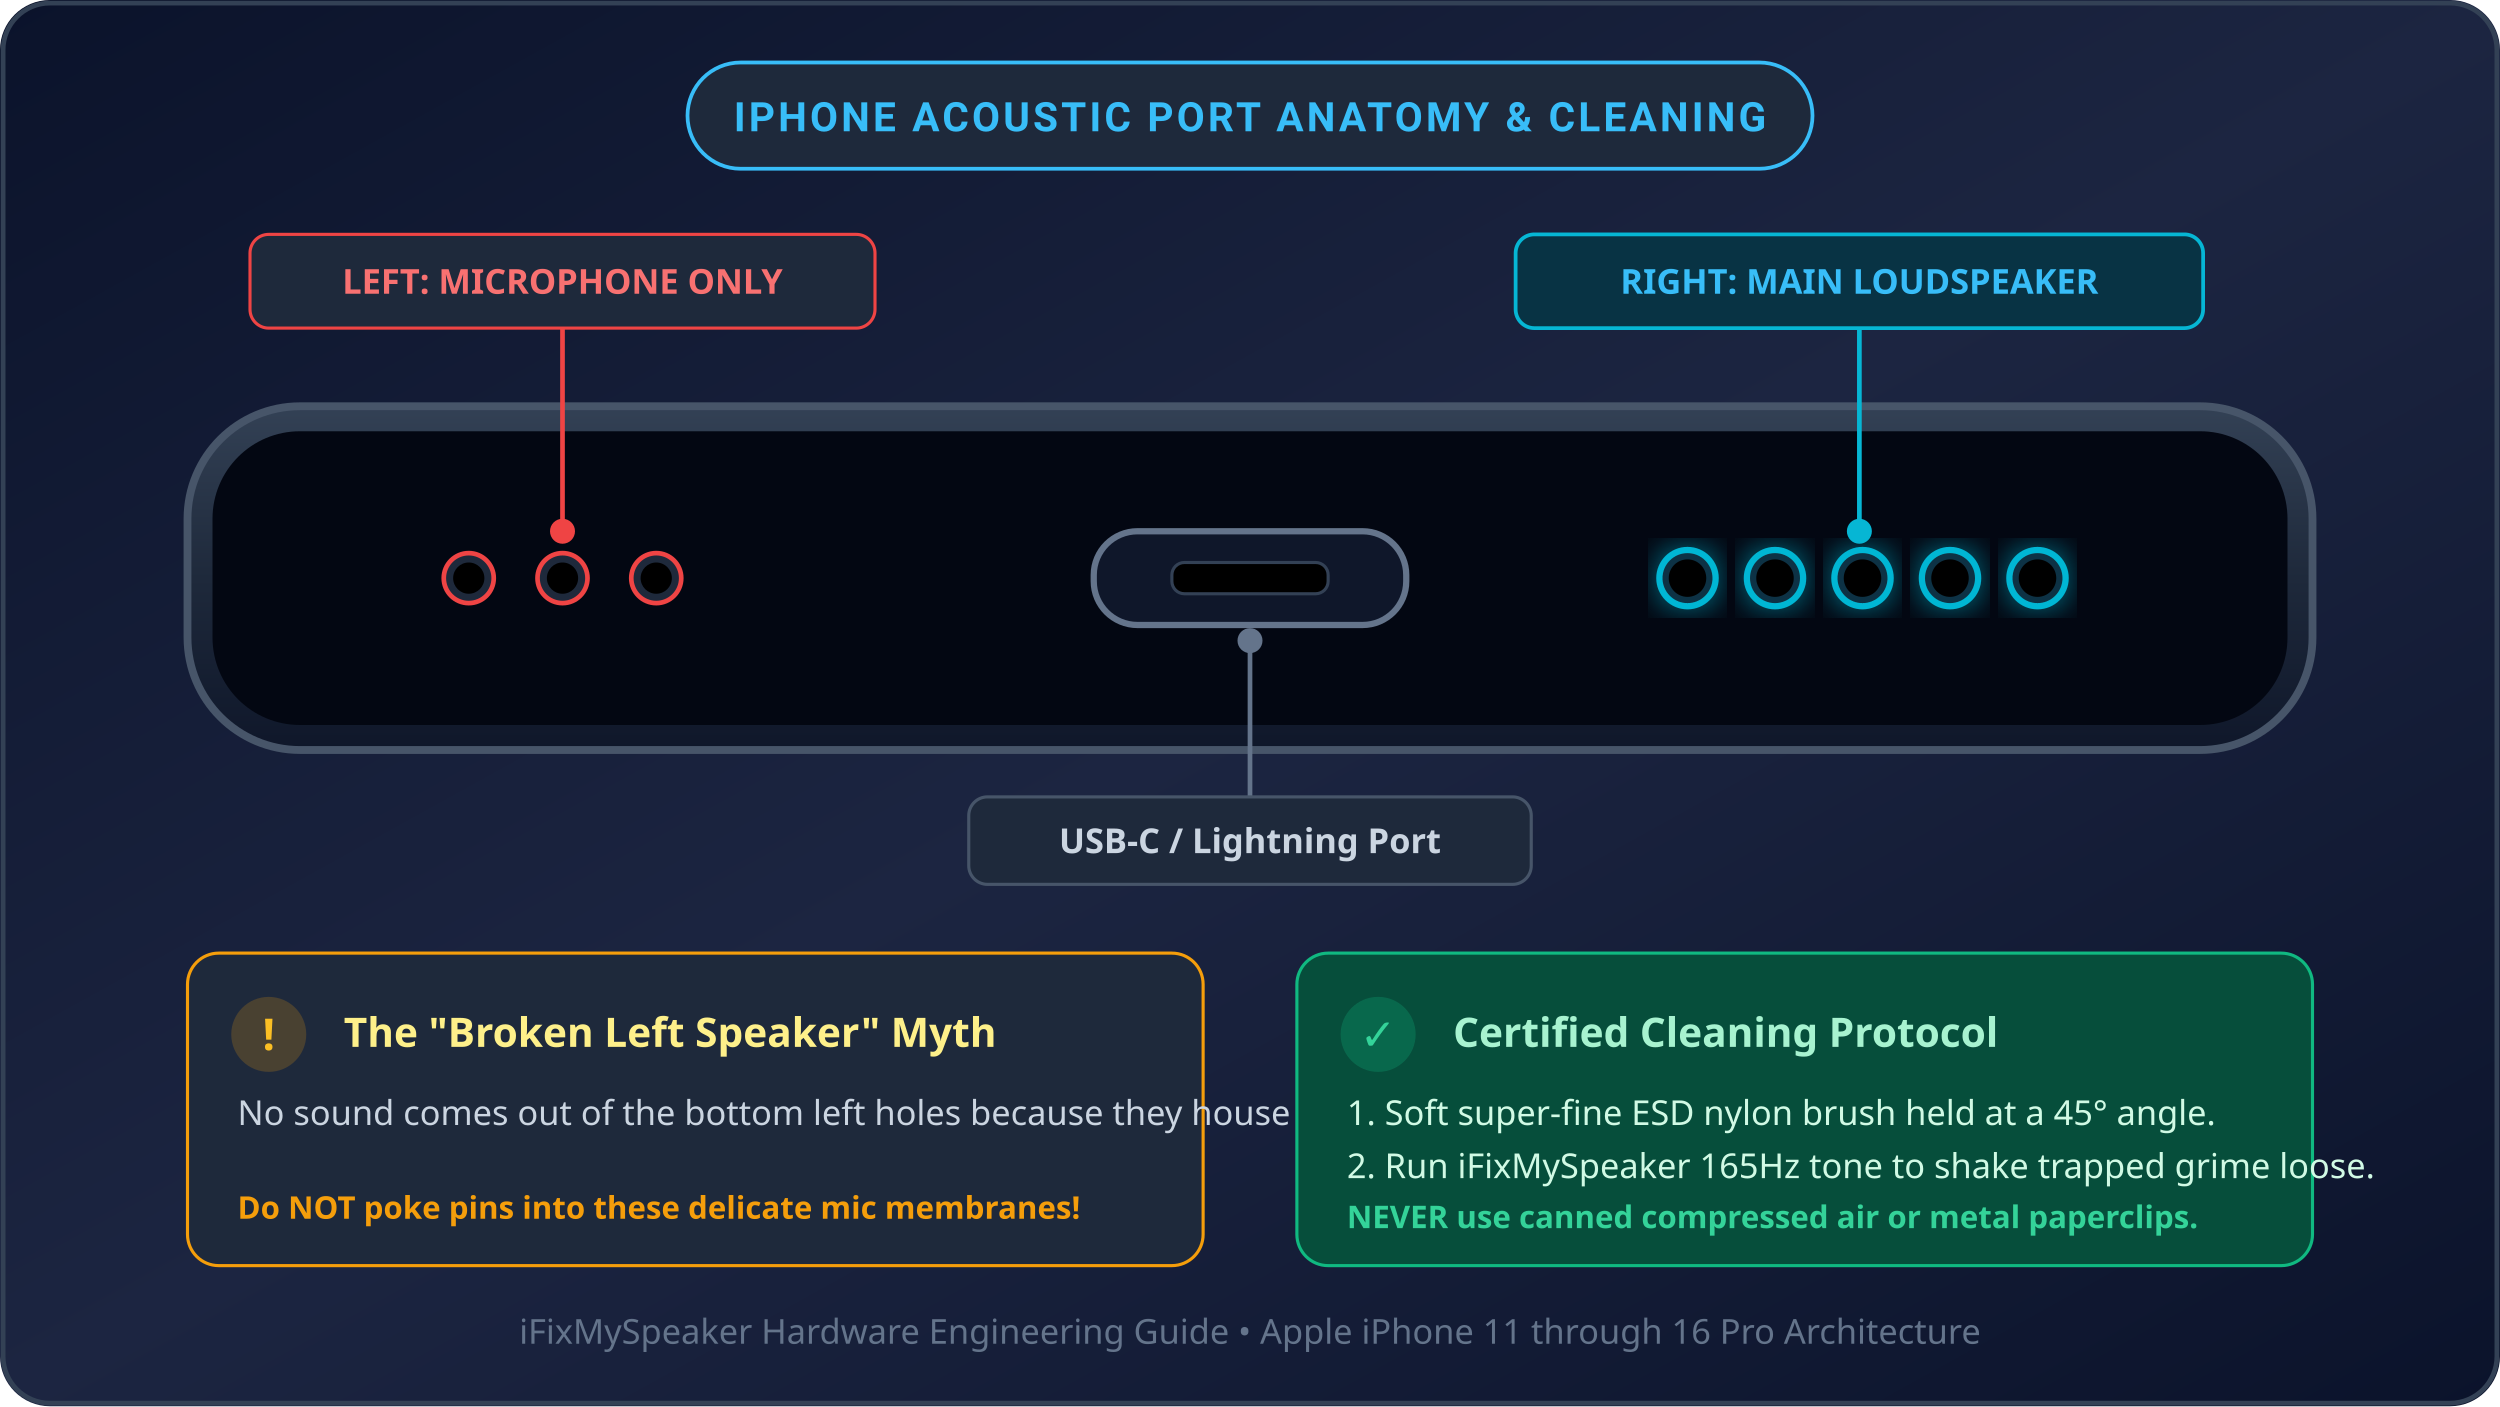
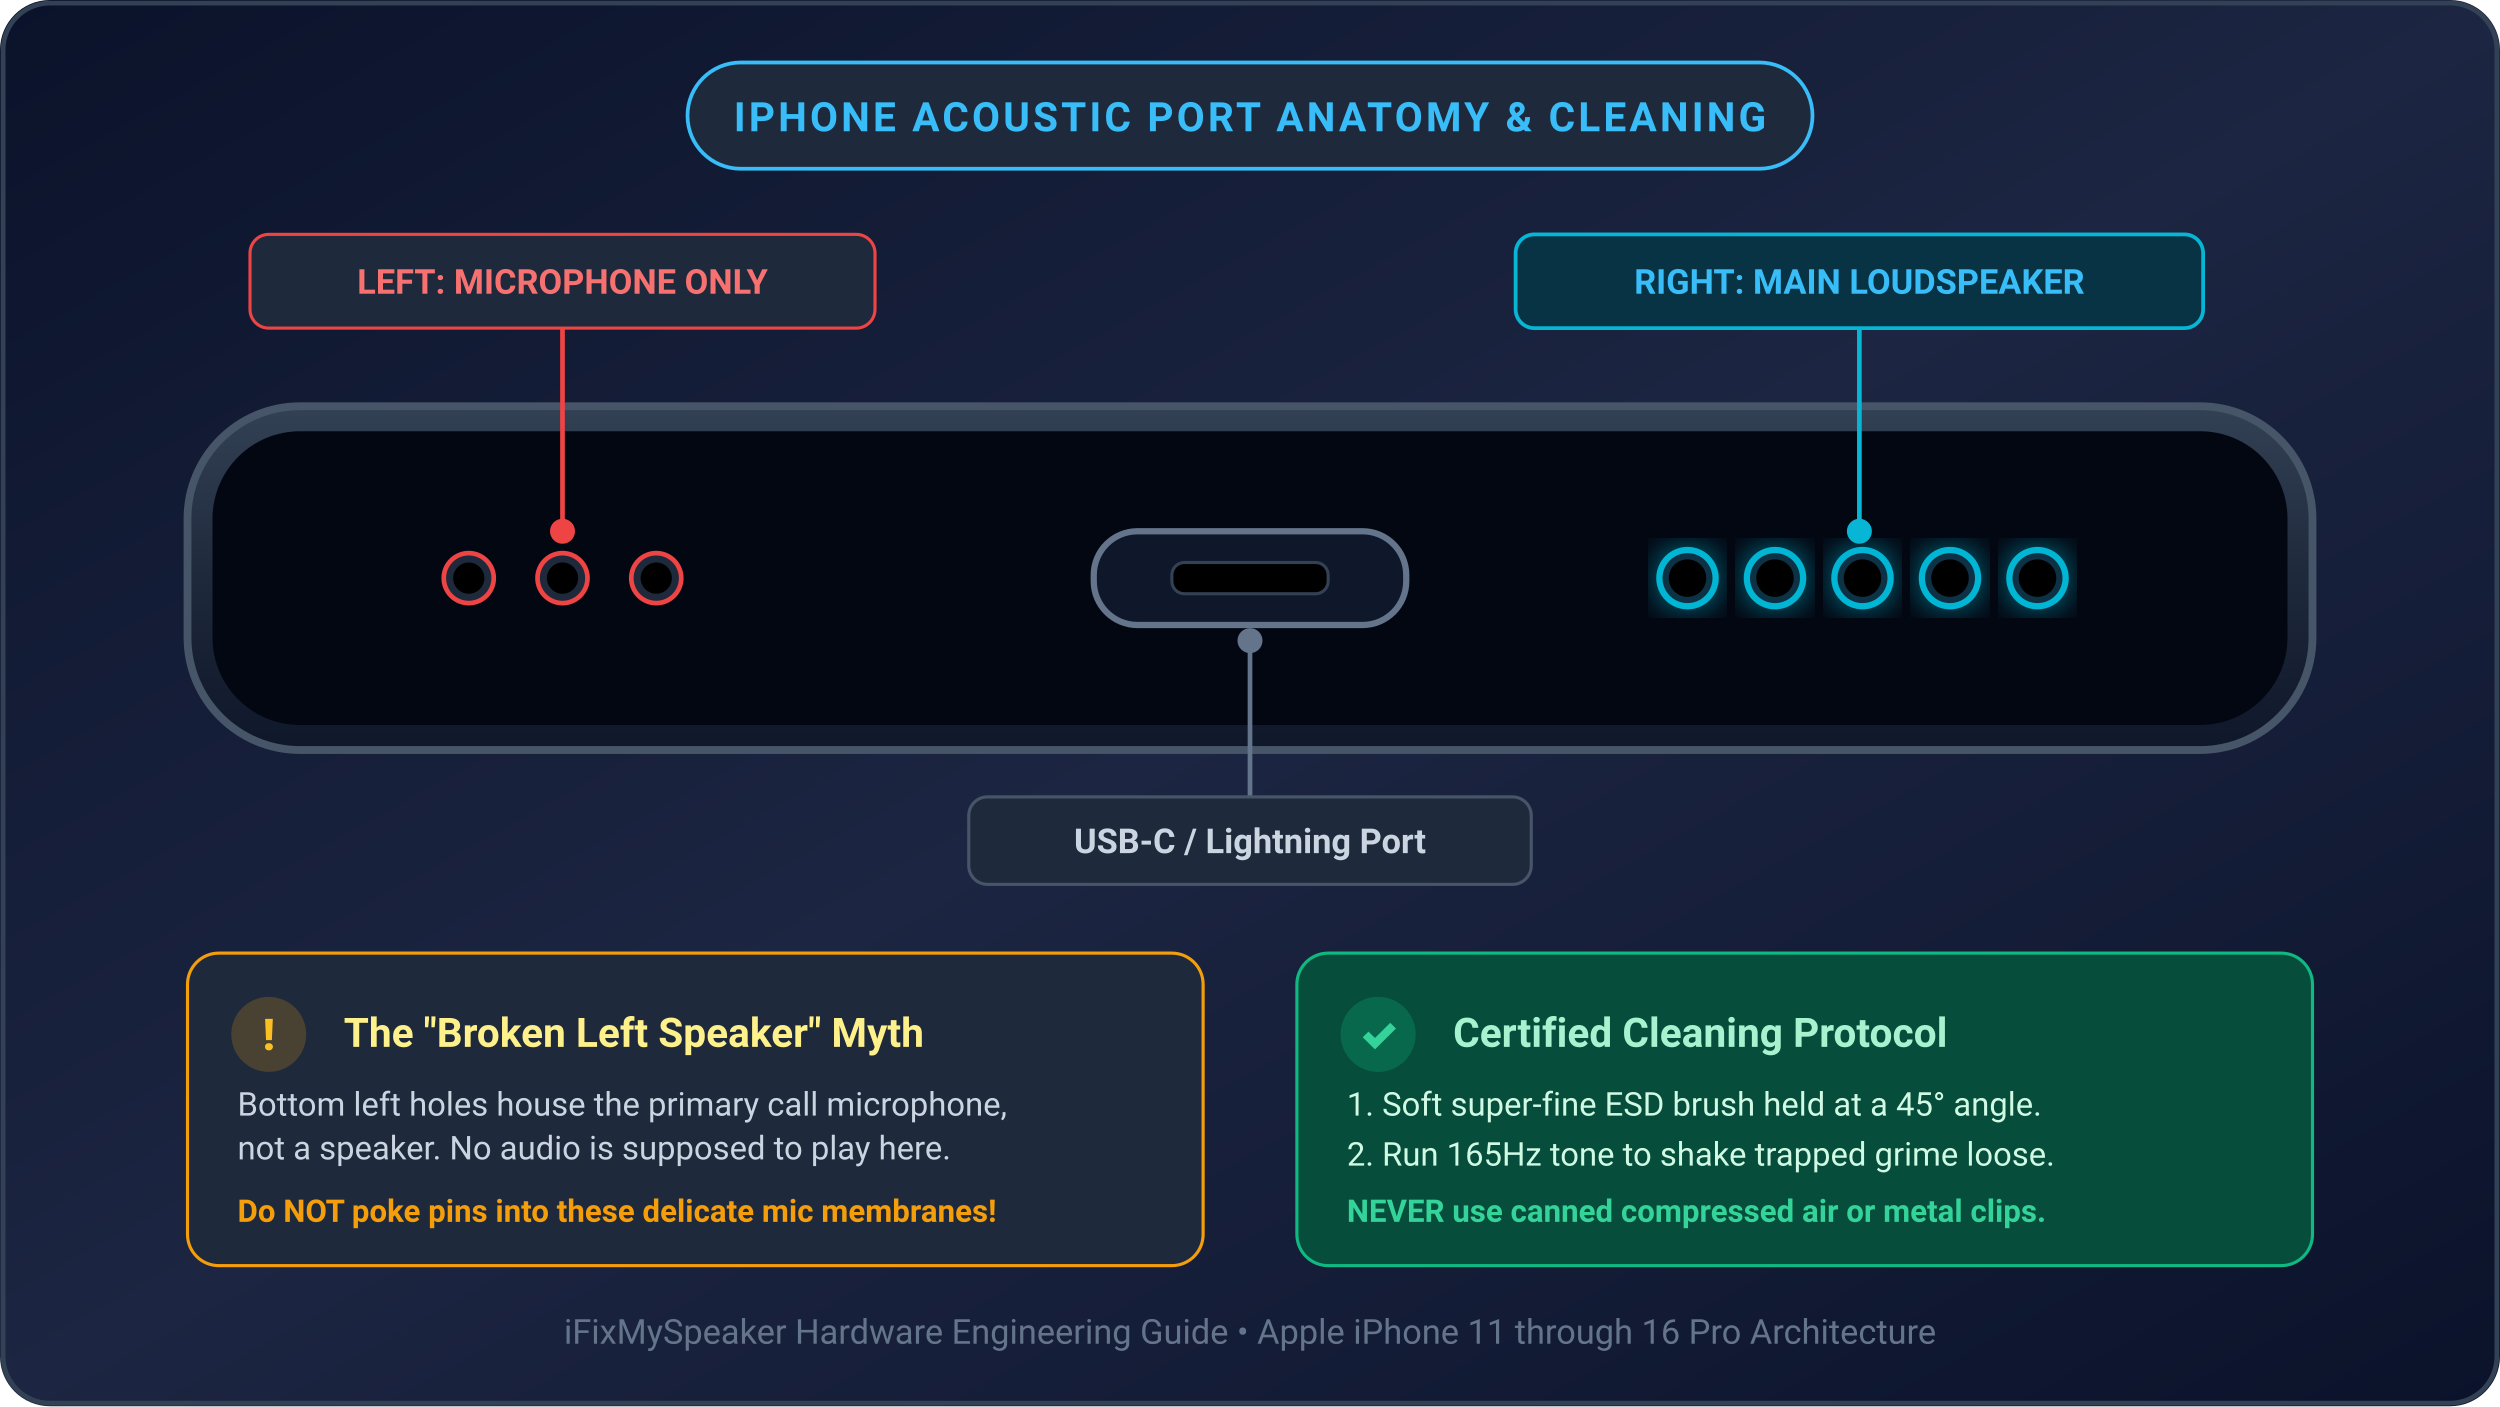
- <svg xmlns="http://www.w3.org/2000/svg" viewBox="0 0 800 450" width="800" height="450">
+ <svg xmlns="http://www.w3.org/2000/svg" viewBox="0 0 800 450" width="100%" height="100%" preserveAspectRatio="xMidYMid meet">
  <defs>
    <linearGradient id="bgGrad3" x1="0%" y1="0%" x2="100%" y2="100%">
      <stop offset="0%" stop-color="#0b132b" />
      <stop offset="50%" stop-color="#1c2541" />
      <stop offset="100%" stop-color="#0b132b" />
    </linearGradient>
    <linearGradient id="metalGrad" x1="0%" y1="0%" x2="0%" y2="100%">
      <stop offset="0%" stop-color="#334155" />
      <stop offset="50%" stop-color="#1e293b" />
      <stop offset="100%" stop-color="#0f172a" />
    </linearGradient>
    <filter id="glow3" x="-20%" y="-20%" width="140%" height="140%">
      <feGaussianBlur stdDeviation="5" result="blur" />
      <feMerge>
        <feMergeNode in="blur" />
        <feMergeNode in="SourceGraphic" />
      </feMerge>
    </filter>
  </defs>
  <rect width="800" height="450" fill="url(#bgGrad3)" rx="16" />
  <rect x="1" y="1" width="798" height="448" fill="none" stroke="#334155" stroke-width="1.5" rx="15" />
  <rect x="220" y="20" width="360" height="34" rx="17" fill="#1e293b" stroke="#38bdf8" stroke-width="1.2" />
  <text x="400" y="42" font-family="-apple-system, BlinkMacSystemFont, 'Segoe UI', Roboto, sans-serif" font-size="13" font-weight="700" fill="#38bdf8" text-anchor="middle" letter-spacing="1">IPHONE ACOUSTIC PORT ANATOMY &amp; CLEANING</text>
  <g transform="translate(60, 90)">
    <rect x="0" y="40" width="680" height="110" rx="36" fill="url(#metalGrad)" stroke="#475569" stroke-width="2.5" />
    <rect x="8" y="48" width="664" height="94" rx="28" fill="#030712" />
    <g transform="translate(90, 85)">
      <circle cx="0" cy="10" r="8" fill="#1e293b" stroke="#ef4444" stroke-width="1.5" />
      <circle cx="0" cy="10" r="5" fill="#000000" />
      <circle cx="30" cy="10" r="8" fill="#1e293b" stroke="#ef4444" stroke-width="1.5" />
      <circle cx="30" cy="10" r="5" fill="#000000" />
      <circle cx="60" cy="10" r="8" fill="#1e293b" stroke="#ef4444" stroke-width="1.5" />
      <circle cx="60" cy="10" r="5" fill="#000000" />
    </g>
    <rect x="290" y="80" width="100" height="30" rx="14" fill="#0f172a" stroke="#64748b" stroke-width="2" />
    <rect x="315" y="90" width="50" height="10" rx="4" fill="#000000" stroke="#334155" stroke-width="1" />
    <g transform="translate(480, 85)">
      <circle cx="0" cy="10" r="9" fill="#083344" stroke="#06b6d4" stroke-width="2" filter="url(#glow3)" />
      <circle cx="0" cy="10" r="6" fill="#000000" />
      <circle cx="28" cy="10" r="9" fill="#083344" stroke="#06b6d4" stroke-width="2" filter="url(#glow3)" />
      <circle cx="28" cy="10" r="6" fill="#000000" />
      <circle cx="56" cy="10" r="9" fill="#083344" stroke="#06b6d4" stroke-width="2" filter="url(#glow3)" />
      <circle cx="56" cy="10" r="6" fill="#000000" />
      <circle cx="84" cy="10" r="9" fill="#083344" stroke="#06b6d4" stroke-width="2" filter="url(#glow3)" />
      <circle cx="84" cy="10" r="6" fill="#000000" />
      <circle cx="112" cy="10" r="9" fill="#083344" stroke="#06b6d4" stroke-width="2" filter="url(#glow3)" />
      <circle cx="112" cy="10" r="6" fill="#000000" />
    </g>
    <line x1="120" y1="80" x2="120" y2="10" stroke="#ef4444" stroke-width="1.5" />
    <circle cx="120" cy="80" r="4" fill="#ef4444" />
    <rect x="20" y="-15" width="200" height="30" rx="6" fill="#1e293b" stroke="#ef4444" stroke-width="1" />
-     <text x="120" y="4" font-family="sans-serif" font-size="11" font-weight="700" fill="#f87171" text-anchor="middle">LEFT: MICROPHONE ONLY</text>
+     <text x="120" y="4" font-family="-apple-system, BlinkMacSystemFont, 'Segoe UI', Roboto, sans-serif" font-size="11" font-weight="700" fill="#f87171" text-anchor="middle">LEFT: MICROPHONE ONLY</text>
    <line x1="340" y1="115" x2="340" y2="165" stroke="#64748b" stroke-width="1.5" />
    <circle cx="340" cy="115" r="4" fill="#64748b" />
    <rect x="250" y="165" width="180" height="28" rx="6" fill="#1e293b" stroke="#475569" stroke-width="1" />
-     <text x="340" y="183" font-family="sans-serif" font-size="11" font-weight="600" fill="#cbd5e1" text-anchor="middle">USB-C / Lightning Port</text>
+     <text x="340" y="183" font-family="-apple-system, BlinkMacSystemFont, 'Segoe UI', Roboto, sans-serif" font-size="11" font-weight="600" fill="#cbd5e1" text-anchor="middle">USB-C / Lightning Port</text>
    <line x1="535" y1="80" x2="535" y2="10" stroke="#06b6d4" stroke-width="1.5" />
    <circle cx="535" cy="80" r="4" fill="#06b6d4" />
    <rect x="425" y="-15" width="220" height="30" rx="6" fill="#083344" stroke="#06b6d4" stroke-width="1.2" />
-     <text x="535" y="4" font-family="sans-serif" font-size="11" font-weight="700" fill="#38bdf8" text-anchor="middle">RIGHT: MAIN LOUDSPEAKER</text>
+     <text x="535" y="4" font-family="-apple-system, BlinkMacSystemFont, 'Segoe UI', Roboto, sans-serif" font-size="11" font-weight="700" fill="#38bdf8" text-anchor="middle">RIGHT: MAIN LOUDSPEAKER</text>
  </g>
  <g transform="translate(60, 305)">
    <rect x="0" y="0" width="325" height="100" rx="10" fill="#1e293b" stroke="#f59e0b" stroke-width="1" />
    <circle cx="26" cy="26" r="12" fill="#f59e0b" opacity="0.2" />
-     <text x="26" y="31" font-family="sans-serif" font-size="14" font-weight="900" fill="#fbbf24" text-anchor="middle">!</text>
-     <text x="50" y="30" font-family="sans-serif" font-size="13" font-weight="700" fill="#fef08a">The "Broken Left Speaker" Myth</text>
-     <text x="16" y="55" font-family="sans-serif" font-size="11" fill="#cbd5e1" width="290">No sound comes out of the bottom left holes because they house the primary call microphone, not a speaker driver.</text>
-     <text x="16" y="85" font-family="sans-serif" font-size="10" font-weight="600" fill="#f59e0b">Do NOT poke pins into these delicate mic membranes!</text>
+     <text x="26" y="31" font-family="-apple-system, BlinkMacSystemFont, 'Segoe UI', Roboto, sans-serif" font-size="14" font-weight="900" fill="#fbbf24" text-anchor="middle">!</text>
+     <text x="50" y="30" font-family="-apple-system, BlinkMacSystemFont, 'Segoe UI', Roboto, sans-serif" font-size="13" font-weight="700" fill="#fef08a">The "Broken Left Speaker" Myth</text>
+     <text x="16" y="52" font-family="-apple-system, BlinkMacSystemFont, 'Segoe UI', Roboto, sans-serif" font-size="10.5" fill="#cbd5e1">
+       <tspan x="16" dy="0">Bottom left holes house the primary call microphone,</tspan>
+       <tspan x="16" dy="14">not a speaker. No audio is supposed to play here.</tspan>
+     </text>
+     <text x="16" y="86" font-family="-apple-system, BlinkMacSystemFont, 'Segoe UI', Roboto, sans-serif" font-size="10" font-weight="600" fill="#f59e0b">Do NOT poke pins into these delicate mic membranes!</text>
    <rect x="355" y="0" width="325" height="100" rx="10" fill="#064e3b" stroke="#10b981" stroke-width="1" />
    <circle cx="381" cy="26" r="12" fill="#10b981" opacity="0.25" />
-     <text x="381" y="31" font-family="sans-serif" font-size="14" font-weight="900" fill="#34d399" text-anchor="middle">✓</text>
-     <text x="405" y="30" font-family="sans-serif" font-size="13" font-weight="700" fill="#a7f3d0">Certified Cleaning Protocol</text>
-     <text x="371" y="55" font-family="sans-serif" font-size="11" fill="#d1fae5">1. Soft super-fine ESD nylon brush held at a 45° angle.</text>
-     <text x="371" y="72" font-family="sans-serif" font-size="11" fill="#d1fae5">2. Run iFixMySpeaker 165Hz tone to shake trapped grime loose.</text>
-     <text x="371" y="88" font-family="sans-serif" font-size="10" font-weight="700" fill="#34d399">NEVER use canned compressed air or metal paperclips.</text>
+     <text x="381" y="31" font-family="-apple-system, BlinkMacSystemFont, 'Segoe UI', Roboto, sans-serif" font-size="14" font-weight="900" fill="#34d399" text-anchor="middle">✓</text>
+     <text x="405" y="30" font-family="-apple-system, BlinkMacSystemFont, 'Segoe UI', Roboto, sans-serif" font-size="13" font-weight="700" fill="#a7f3d0">Certified Cleaning Protocol</text>
+     <text x="371" y="52" font-family="-apple-system, BlinkMacSystemFont, 'Segoe UI', Roboto, sans-serif" font-size="10.5" fill="#d1fae5">1. Soft super-fine ESD brush held at a 45° angle.</text>
+     <text x="371" y="68" font-family="-apple-system, BlinkMacSystemFont, 'Segoe UI', Roboto, sans-serif" font-size="10.5" fill="#d1fae5">2. Run 165Hz tone to shake trapped grime loose.</text>
+     <text x="371" y="86" font-family="-apple-system, BlinkMacSystemFont, 'Segoe UI', Roboto, sans-serif" font-size="10" font-weight="700" fill="#34d399">NEVER use canned compressed air or metal clips.</text>
  </g>
-   <text x="400" y="430" font-family="sans-serif" font-size="11" fill="#64748b" text-anchor="middle">iFixMySpeaker Hardware Engineering Guide • Apple iPhone 11 through 16 Pro Architecture</text>
+   <text x="400" y="430" font-family="-apple-system, BlinkMacSystemFont, 'Segoe UI', Roboto, sans-serif" font-size="11" fill="#64748b" text-anchor="middle">iFixMySpeaker Hardware Engineering Guide • Apple iPhone 11 through 16 Pro Architecture</text>
</svg>
